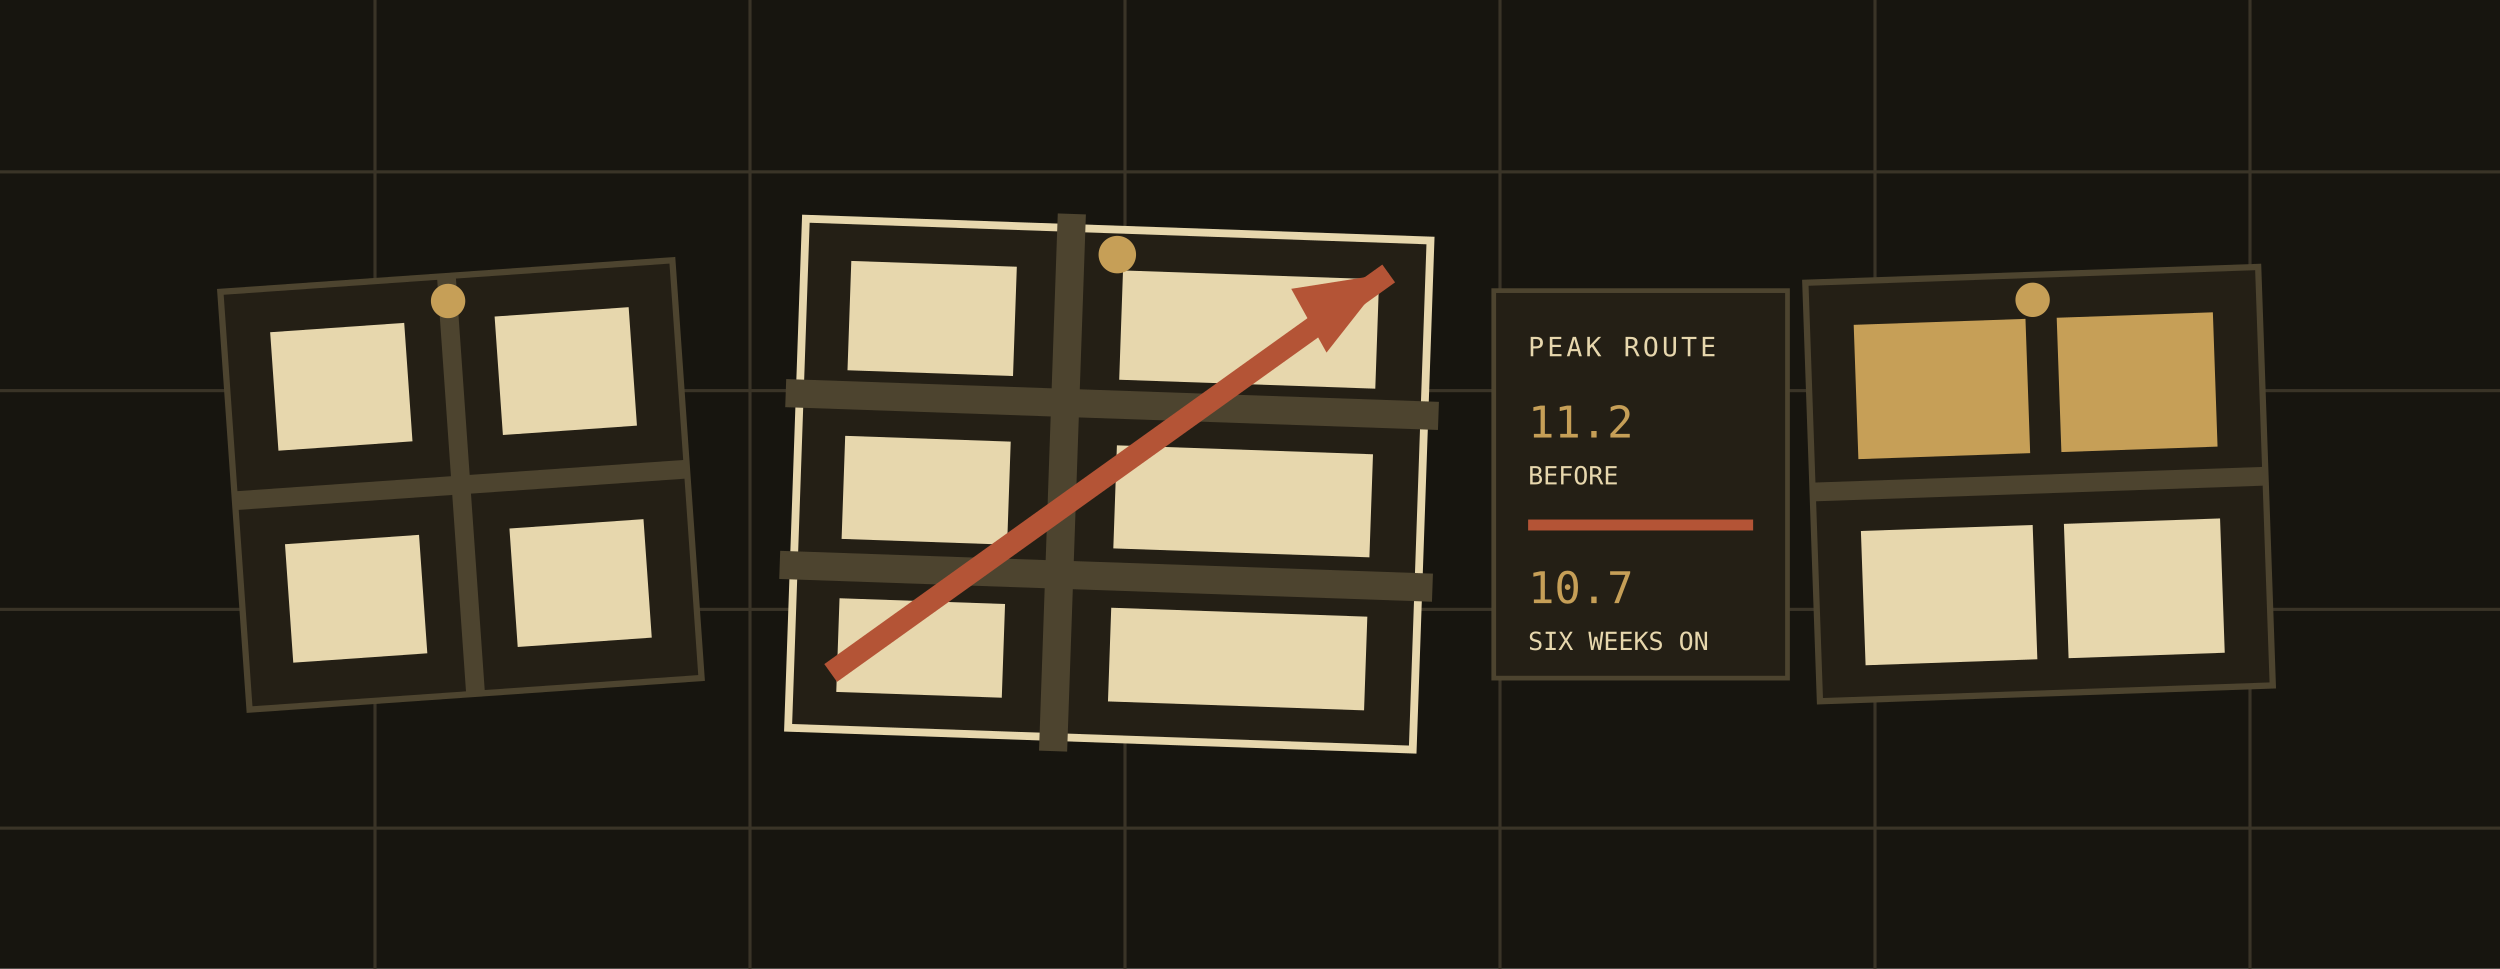
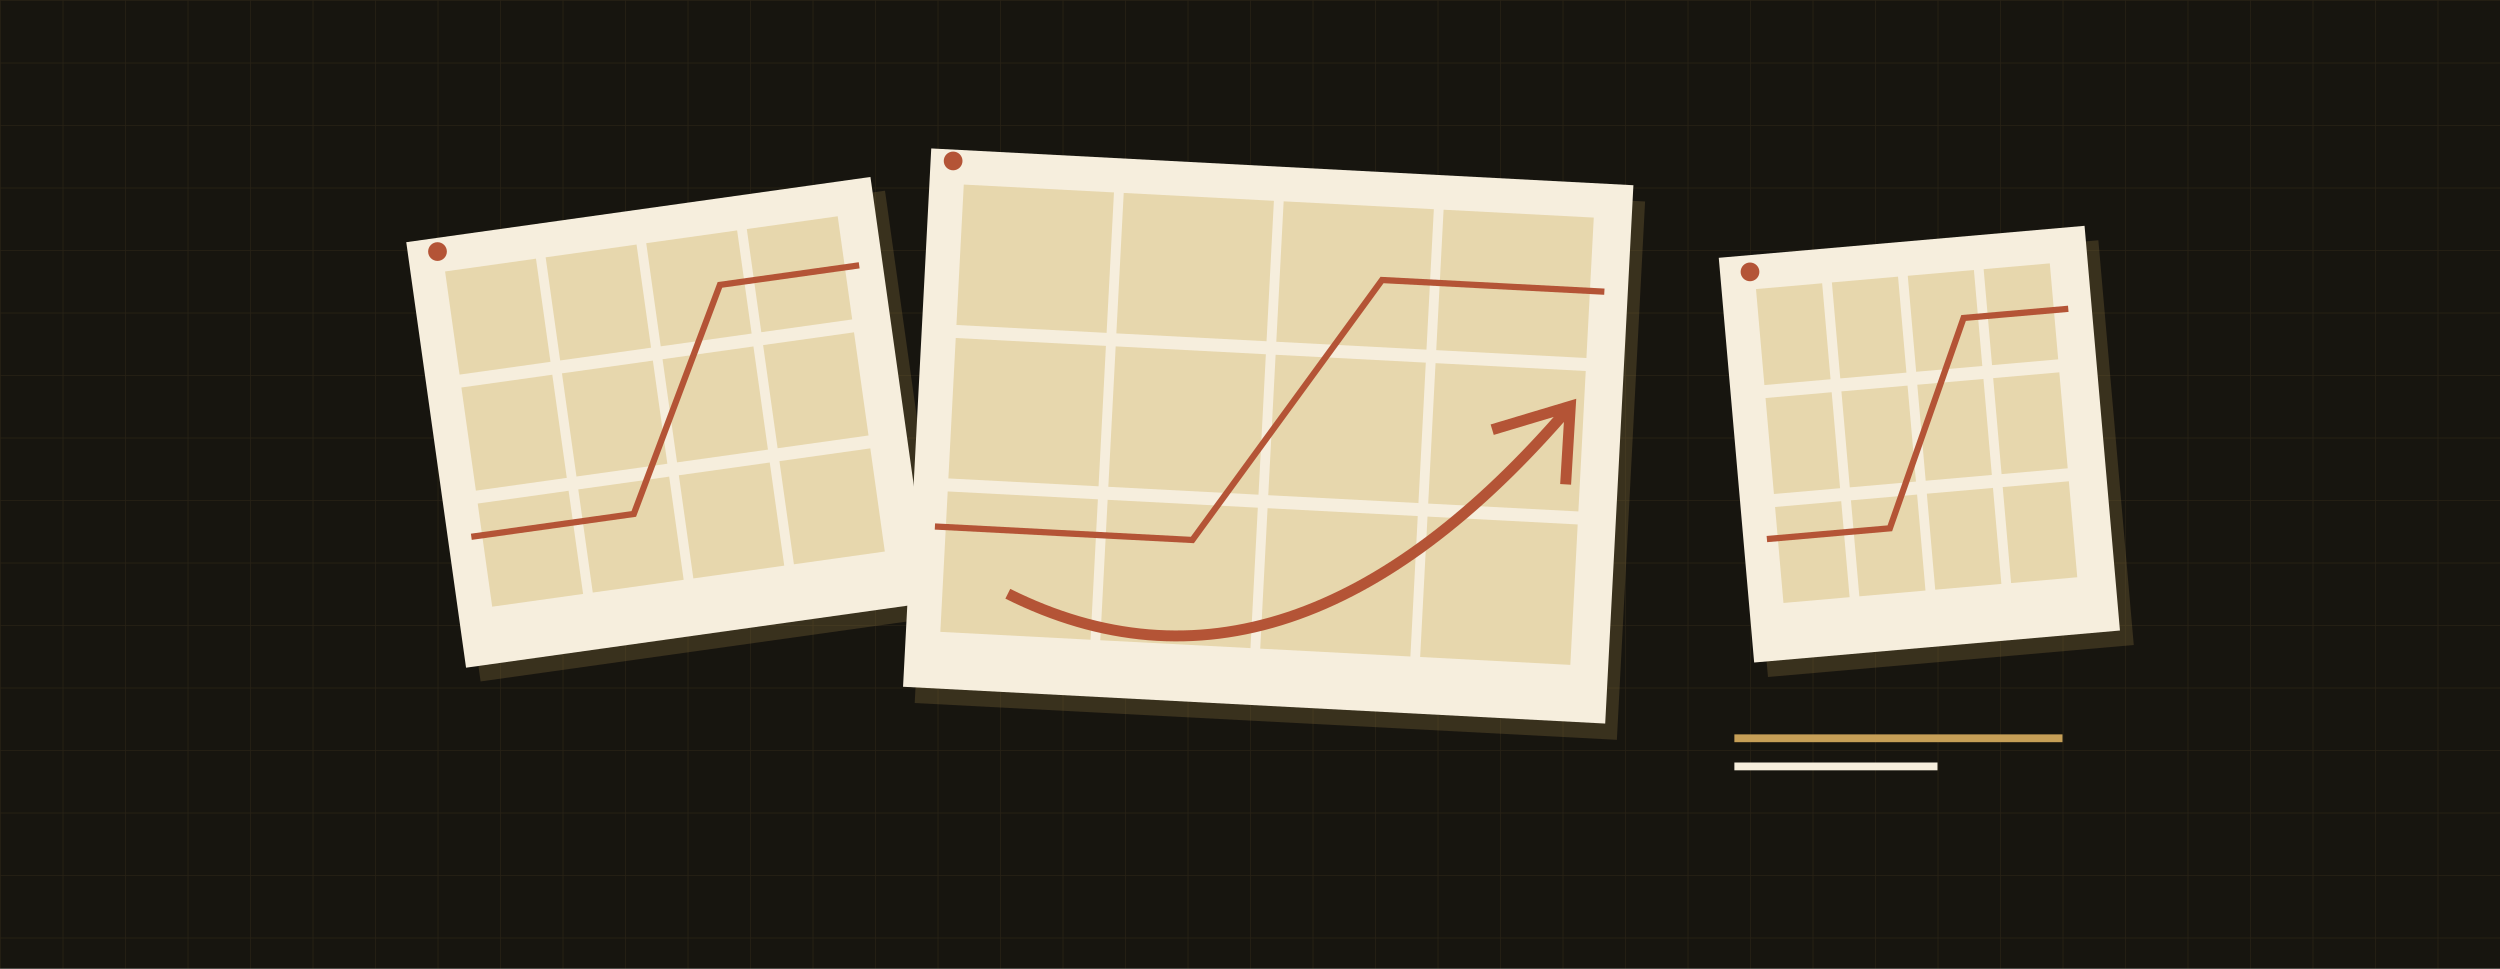
<svg xmlns="http://www.w3.org/2000/svg" viewBox="0 0 1600 620" role="img" aria-labelledby="title desc">
-   <rect width="1600" height="620" fill="#17150f" />
-   <g stroke="#3a3427" stroke-width="2">
-     <path d="M0 110h1600M0 250h1600M0 390h1600M0 530h1600M240 0v620M480 0v620M720 0v620M960 0v620M1200 0v620M1440 0v620" />
+   <rect x="0" y="0" width="1600" height="620" fill="#17150f" />
+   <defs>
+     <pattern id="grid" width="40" height="40" patternUnits="userSpaceOnUse">
+       <path d="M40 0H0V40" fill="none" stroke="#c69f57" stroke-opacity=".10" stroke-width="1" />
+     </pattern>
+   </defs>
+   <rect x="0" y="0" width="1600" height="620" fill="url(#grid)" />
+   <g transform="translate(260 155) rotate(-8)">
+     <rect x="8" y="10" width="300" height="275" fill="#8b713e" opacity=".3" />
+     <rect x="0" y="0" width="300" height="275" fill="#f6eedd" />
+     <rect x="22.0" y="22.0" width="58.75" height="66.667" fill="#e7d7ad" />
+     <rect x="22.0" y="97.0" width="58.75" height="66.667" fill="#e7d7ad" />
+     <rect x="22.0" y="172.0" width="58.75" height="66.667" fill="#e7d7ad" />
+     <rect x="87.0" y="22.0" width="58.75" height="66.667" fill="#e7d7ad" />
+     <rect x="87.0" y="97.0" width="58.75" height="66.667" fill="#e7d7ad" />
+     <rect x="87.0" y="172.0" width="58.75" height="66.667" fill="#e7d7ad" />
+     <rect x="152.0" y="22.0" width="58.75" height="66.667" fill="#e7d7ad" />
+     <rect x="152.0" y="97.0" width="58.75" height="66.667" fill="#e7d7ad" />
+     <rect x="152.0" y="172.0" width="58.75" height="66.667" fill="#e7d7ad" />
+     <rect x="217.0" y="22.0" width="58.75" height="66.667" fill="#e7d7ad" />
+     <rect x="217.0" y="97.0" width="58.75" height="66.667" fill="#e7d7ad" />
+     <rect x="217.0" y="172.0" width="58.75" height="66.667" fill="#e7d7ad" />
+     <path d="M15 192.5L120.0 192.5 195.0 55.0 285 55.0" fill="none" stroke="#b45436" stroke-width="4" />
  </g>
-   <g transform="rotate(-4 300 310)">
-     <rect x="150" y="176" width="290" height="268" fill="#241f15" stroke="#4d442f" stroke-width="4" />
-     <g stroke="#4d442f" stroke-width="12">
-       <path d="M150 310h290M295 176v268" />
-     </g>
-     <g fill="#e7d7ad">
-       <rect x="180" y="204" width="86" height="76" />
-       <rect x="324" y="204" width="86" height="76" />
-       <rect x="180" y="340" width="86" height="76" />
-       <rect x="324" y="340" width="86" height="76" />
-     </g>
-     <circle cx="295" cy="192" r="11" fill="#c69f57" />
+   <g transform="translate(596 95) rotate(3)">
+     <rect x="8" y="10" width="450" height="345" fill="#8b713e" opacity=".3" />
+     <rect x="0" y="0" width="450" height="345" fill="#f6eedd" />
+     <rect x="22.0" y="22.0" width="96.25" height="90.0" fill="#e7d7ad" />
+     <rect x="22.0" y="120.333" width="96.25" height="90.0" fill="#e7d7ad" />
+     <rect x="22.0" y="218.667" width="96.25" height="90.0" fill="#e7d7ad" />
+     <rect x="124.5" y="22.0" width="96.25" height="90.0" fill="#e7d7ad" />
+     <rect x="124.5" y="120.333" width="96.25" height="90.0" fill="#e7d7ad" />
+     <rect x="124.5" y="218.667" width="96.25" height="90.0" fill="#e7d7ad" />
+     <rect x="227.0" y="22.0" width="96.25" height="90.0" fill="#e7d7ad" />
+     <rect x="227.0" y="120.333" width="96.25" height="90.0" fill="#e7d7ad" />
+     <rect x="227.0" y="218.667" width="96.25" height="90.0" fill="#e7d7ad" />
+     <rect x="329.5" y="22.0" width="96.25" height="90.0" fill="#e7d7ad" />
+     <rect x="329.5" y="120.333" width="96.25" height="90.0" fill="#e7d7ad" />
+     <rect x="329.5" y="218.667" width="96.25" height="90.0" fill="#e7d7ad" />
+     <path d="M15 241.5L180.0 241.5 292.5 69.0 435 69.0" fill="none" stroke="#b45436" stroke-width="4" />
  </g>
-   <g transform="rotate(-2 1300 310)">
-     <rect x="1160" y="176" width="290" height="268" fill="#241f15" stroke="#4d442f" stroke-width="4" />
-     <g stroke="#4d442f" stroke-width="12">
-       <path d="M1160 310h290" />
-     </g>
-     <g fill="#c69f57">
-       <rect x="1190" y="204" width="110" height="86" />
-       <rect x="1320" y="204" width="100" height="86" />
-     </g>
-     <g fill="#e7d7ad">
-       <rect x="1190" y="336" width="110" height="86" />
-       <rect x="1320" y="336" width="100" height="86" />
-     </g>
-     <circle cx="1305" cy="192" r="11" fill="#c69f57" />
+   <g transform="translate(1100 165) rotate(-5)">
+     <rect x="8" y="10" width="235" height="260" fill="#8b713e" opacity=".3" />
+     <rect x="0" y="0" width="235" height="260" fill="#f6eedd" />
+     <rect x="22.0" y="22.0" width="42.5" height="61.667" fill="#e7d7ad" />
+     <rect x="22.0" y="92.0" width="42.5" height="61.667" fill="#e7d7ad" />
+     <rect x="22.0" y="162.0" width="42.5" height="61.667" fill="#e7d7ad" />
+     <rect x="70.75" y="22.0" width="42.5" height="61.667" fill="#e7d7ad" />
+     <rect x="70.75" y="92.0" width="42.5" height="61.667" fill="#e7d7ad" />
+     <rect x="70.75" y="162.0" width="42.5" height="61.667" fill="#e7d7ad" />
+     <rect x="119.5" y="22.0" width="42.5" height="61.667" fill="#e7d7ad" />
+     <rect x="119.5" y="92.0" width="42.5" height="61.667" fill="#e7d7ad" />
+     <rect x="119.5" y="162.0" width="42.5" height="61.667" fill="#e7d7ad" />
+     <rect x="168.25" y="22.0" width="42.5" height="61.667" fill="#e7d7ad" />
+     <rect x="168.25" y="92.0" width="42.5" height="61.667" fill="#e7d7ad" />
+     <rect x="168.25" y="162.0" width="42.5" height="61.667" fill="#e7d7ad" />
+     <path d="M15 182.0L94.0 182.0 152.75 52.0 220 52.0" fill="none" stroke="#b45436" stroke-width="4" />
  </g>
-   <g transform="rotate(2 800 310)">
-     <rect x="510" y="150" width="400" height="326" fill="#241f15" stroke="#e7d7ad" stroke-width="5" />
-     <g stroke="#4d442f" stroke-width="18" stroke-linecap="square">
-       <path d="M510 262h400M510 372h400M680 150v326" />
-     </g>
-     <g fill="#e7d7ad">
-       <rect x="540" y="176" width="106" height="70" />
-       <rect x="714" y="176" width="164" height="70" />
-       <rect x="540" y="288" width="106" height="66" />
-       <rect x="714" y="288" width="164" height="66" />
-       <rect x="540" y="392" width="106" height="60" />
-       <rect x="714" y="392" width="164" height="60" />
-     </g>
-     <path d="M536 440 884 172" fill="none" stroke="#b45436" stroke-width="14" />
-     <path d="m884 172-62 12 24 40Z" fill="#b45436" />
-     <circle cx="710" cy="166" r="12" fill="#c69f57" />
-   </g>
-   <g transform="translate(956 186)">
-     <rect width="188" height="248" fill="#241f15" stroke="#4d442f" stroke-width="3" />
-     <text x="22" y="42" fill="#e7d7ad" font-family="monospace" font-size="17" letter-spacing="2">PEAK ROUTE</text>
-     <text x="22" y="94" fill="#c69f57" font-family="monospace" font-size="28">11.2</text>
-     <text x="22" y="124" fill="#e7d7ad" font-family="monospace" font-size="16">BEFORE</text>
-     <path d="M22 150h144" stroke="#b45436" stroke-width="7" />
-     <text x="22" y="200" fill="#c69f57" font-family="monospace" font-size="28">10.7</text>
-     <text x="22" y="230" fill="#e7d7ad" font-family="monospace" font-size="16">SIX WEEKS ON</text>
-   </g>
+   <circle cx="280" cy="161" r="6" fill="#b45436" />
+   <circle cx="610" cy="103" r="6" fill="#b45436" />
+   <circle cx="1120" cy="174" r="6" fill="#b45436" />
+   <path d="M645 380q180 90 360-120m-50 15 50-15-3 50" fill="none" stroke="#b45436" stroke-width="7" />
+   <rect x="1110" y="470" width="210" height="5" fill="#c69f57" />
+   <rect x="1110" y="488" width="130" height="5" fill="#f6eedd" />
</svg>
